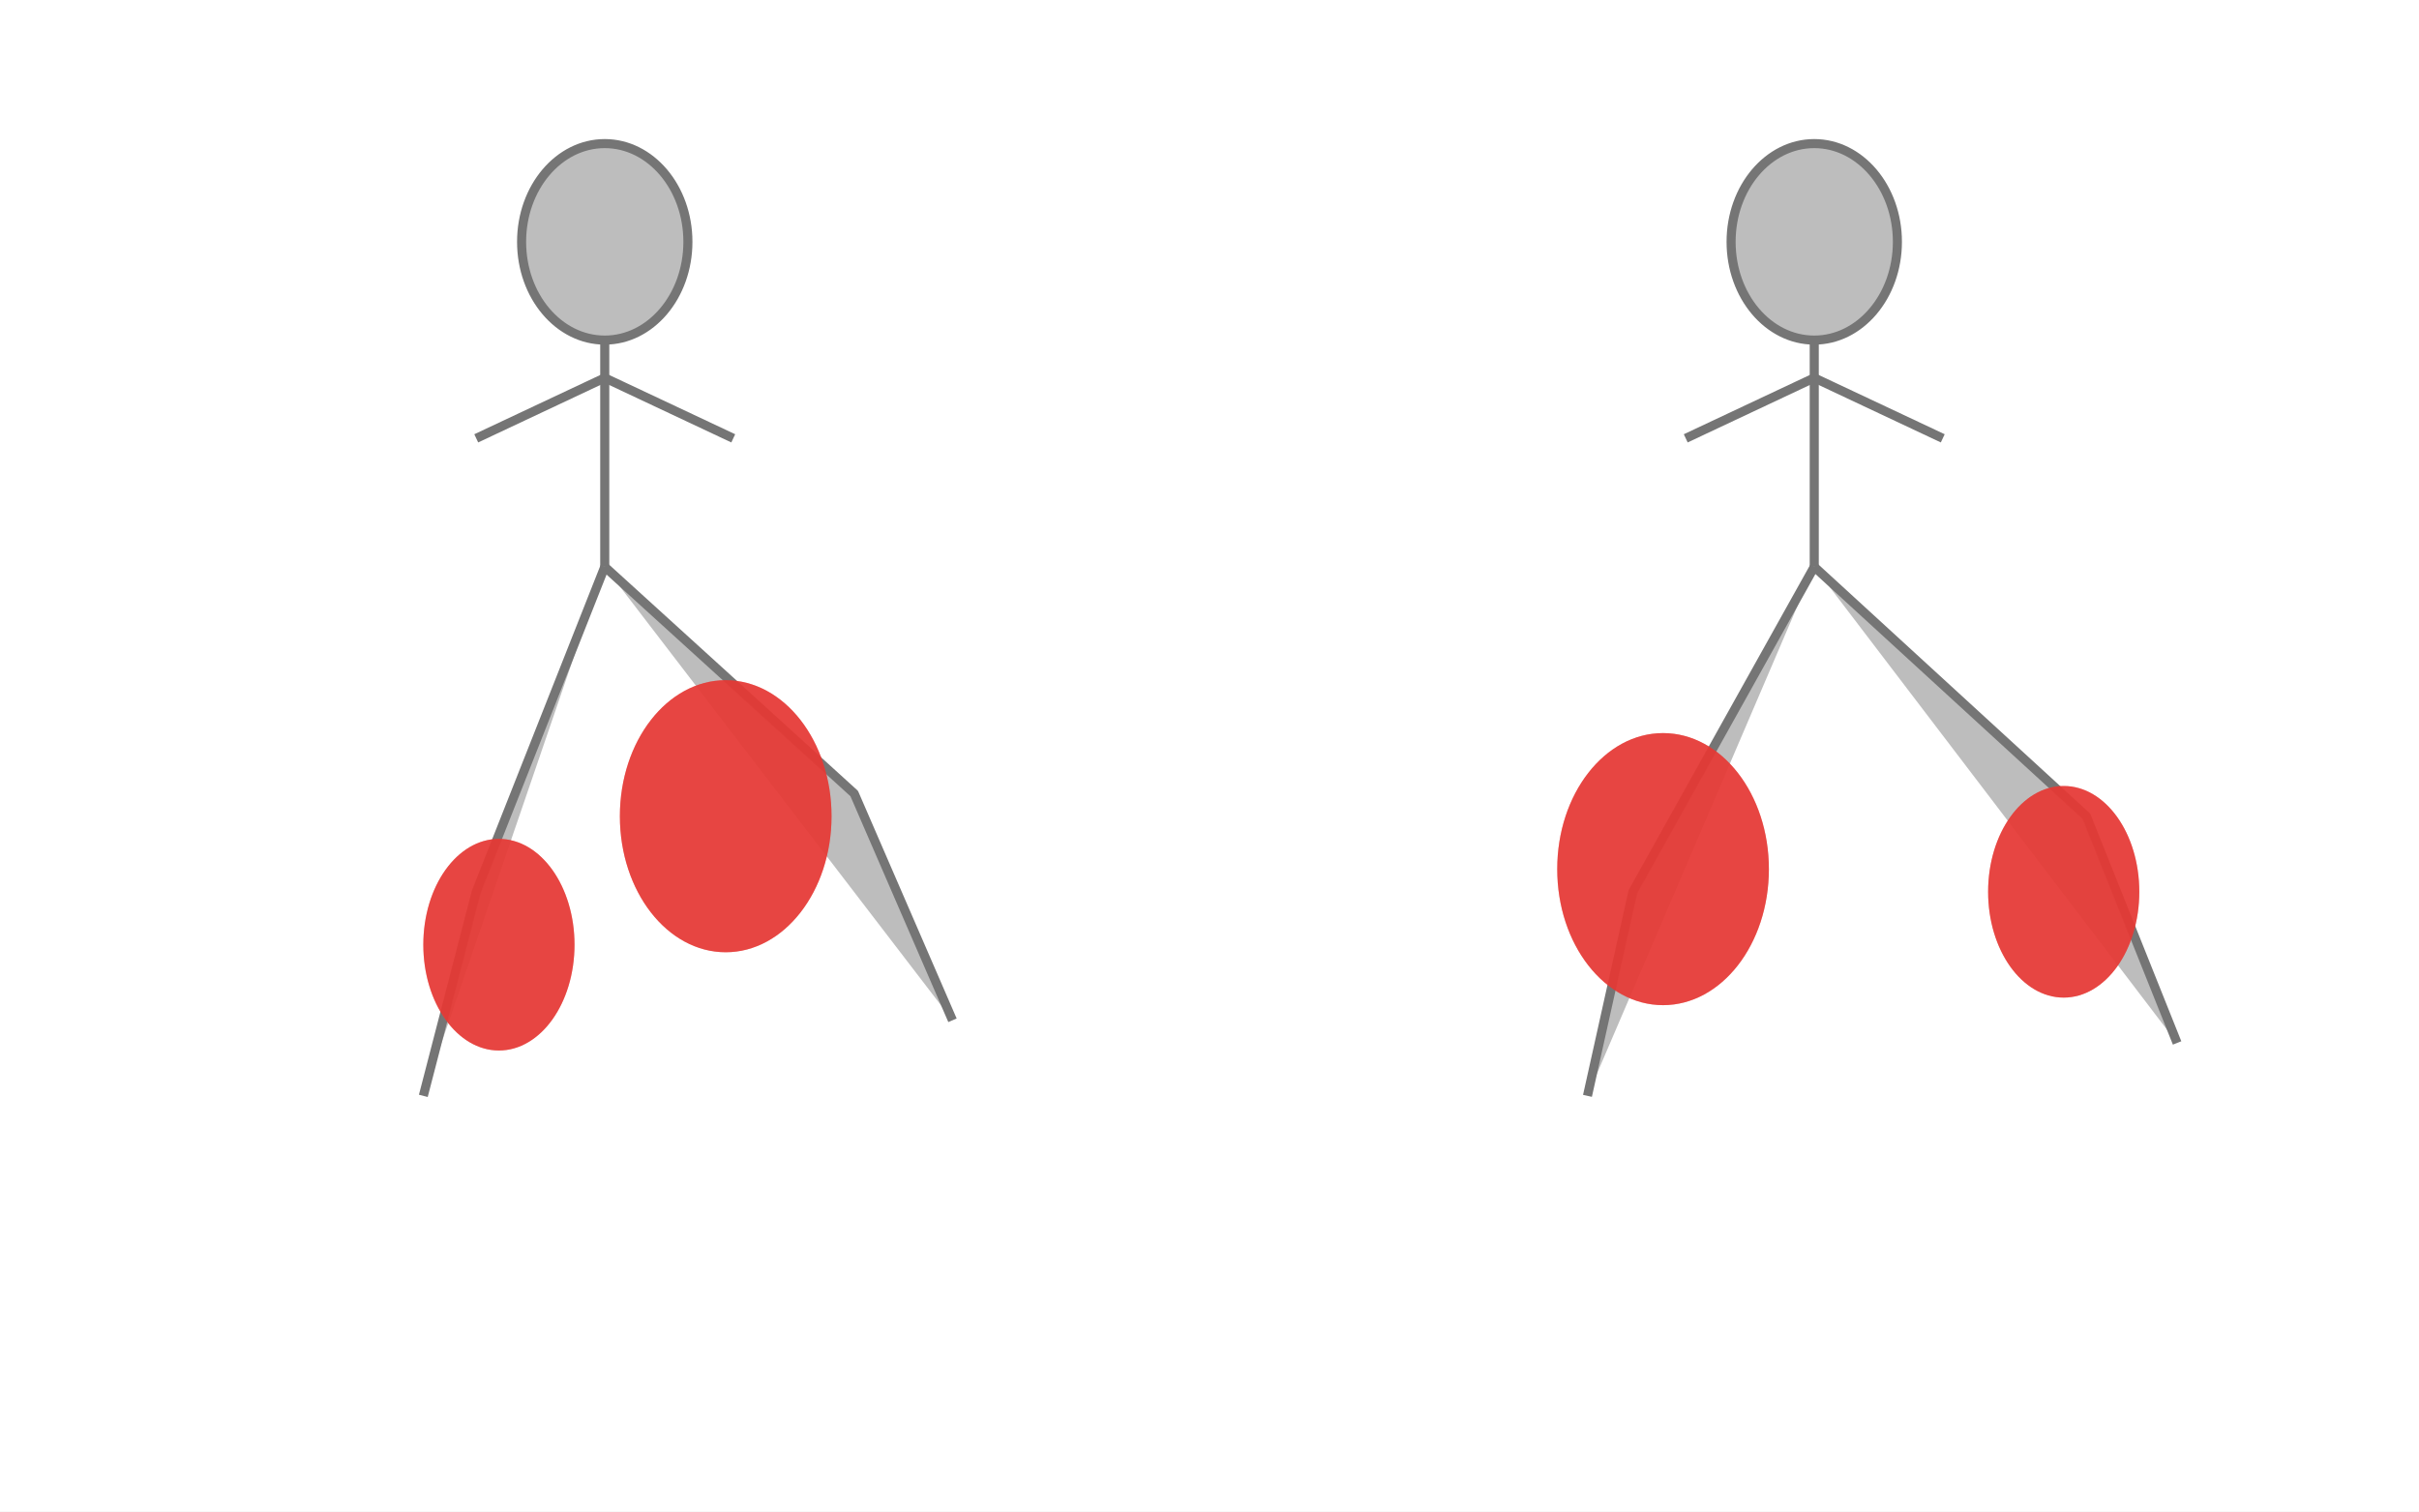
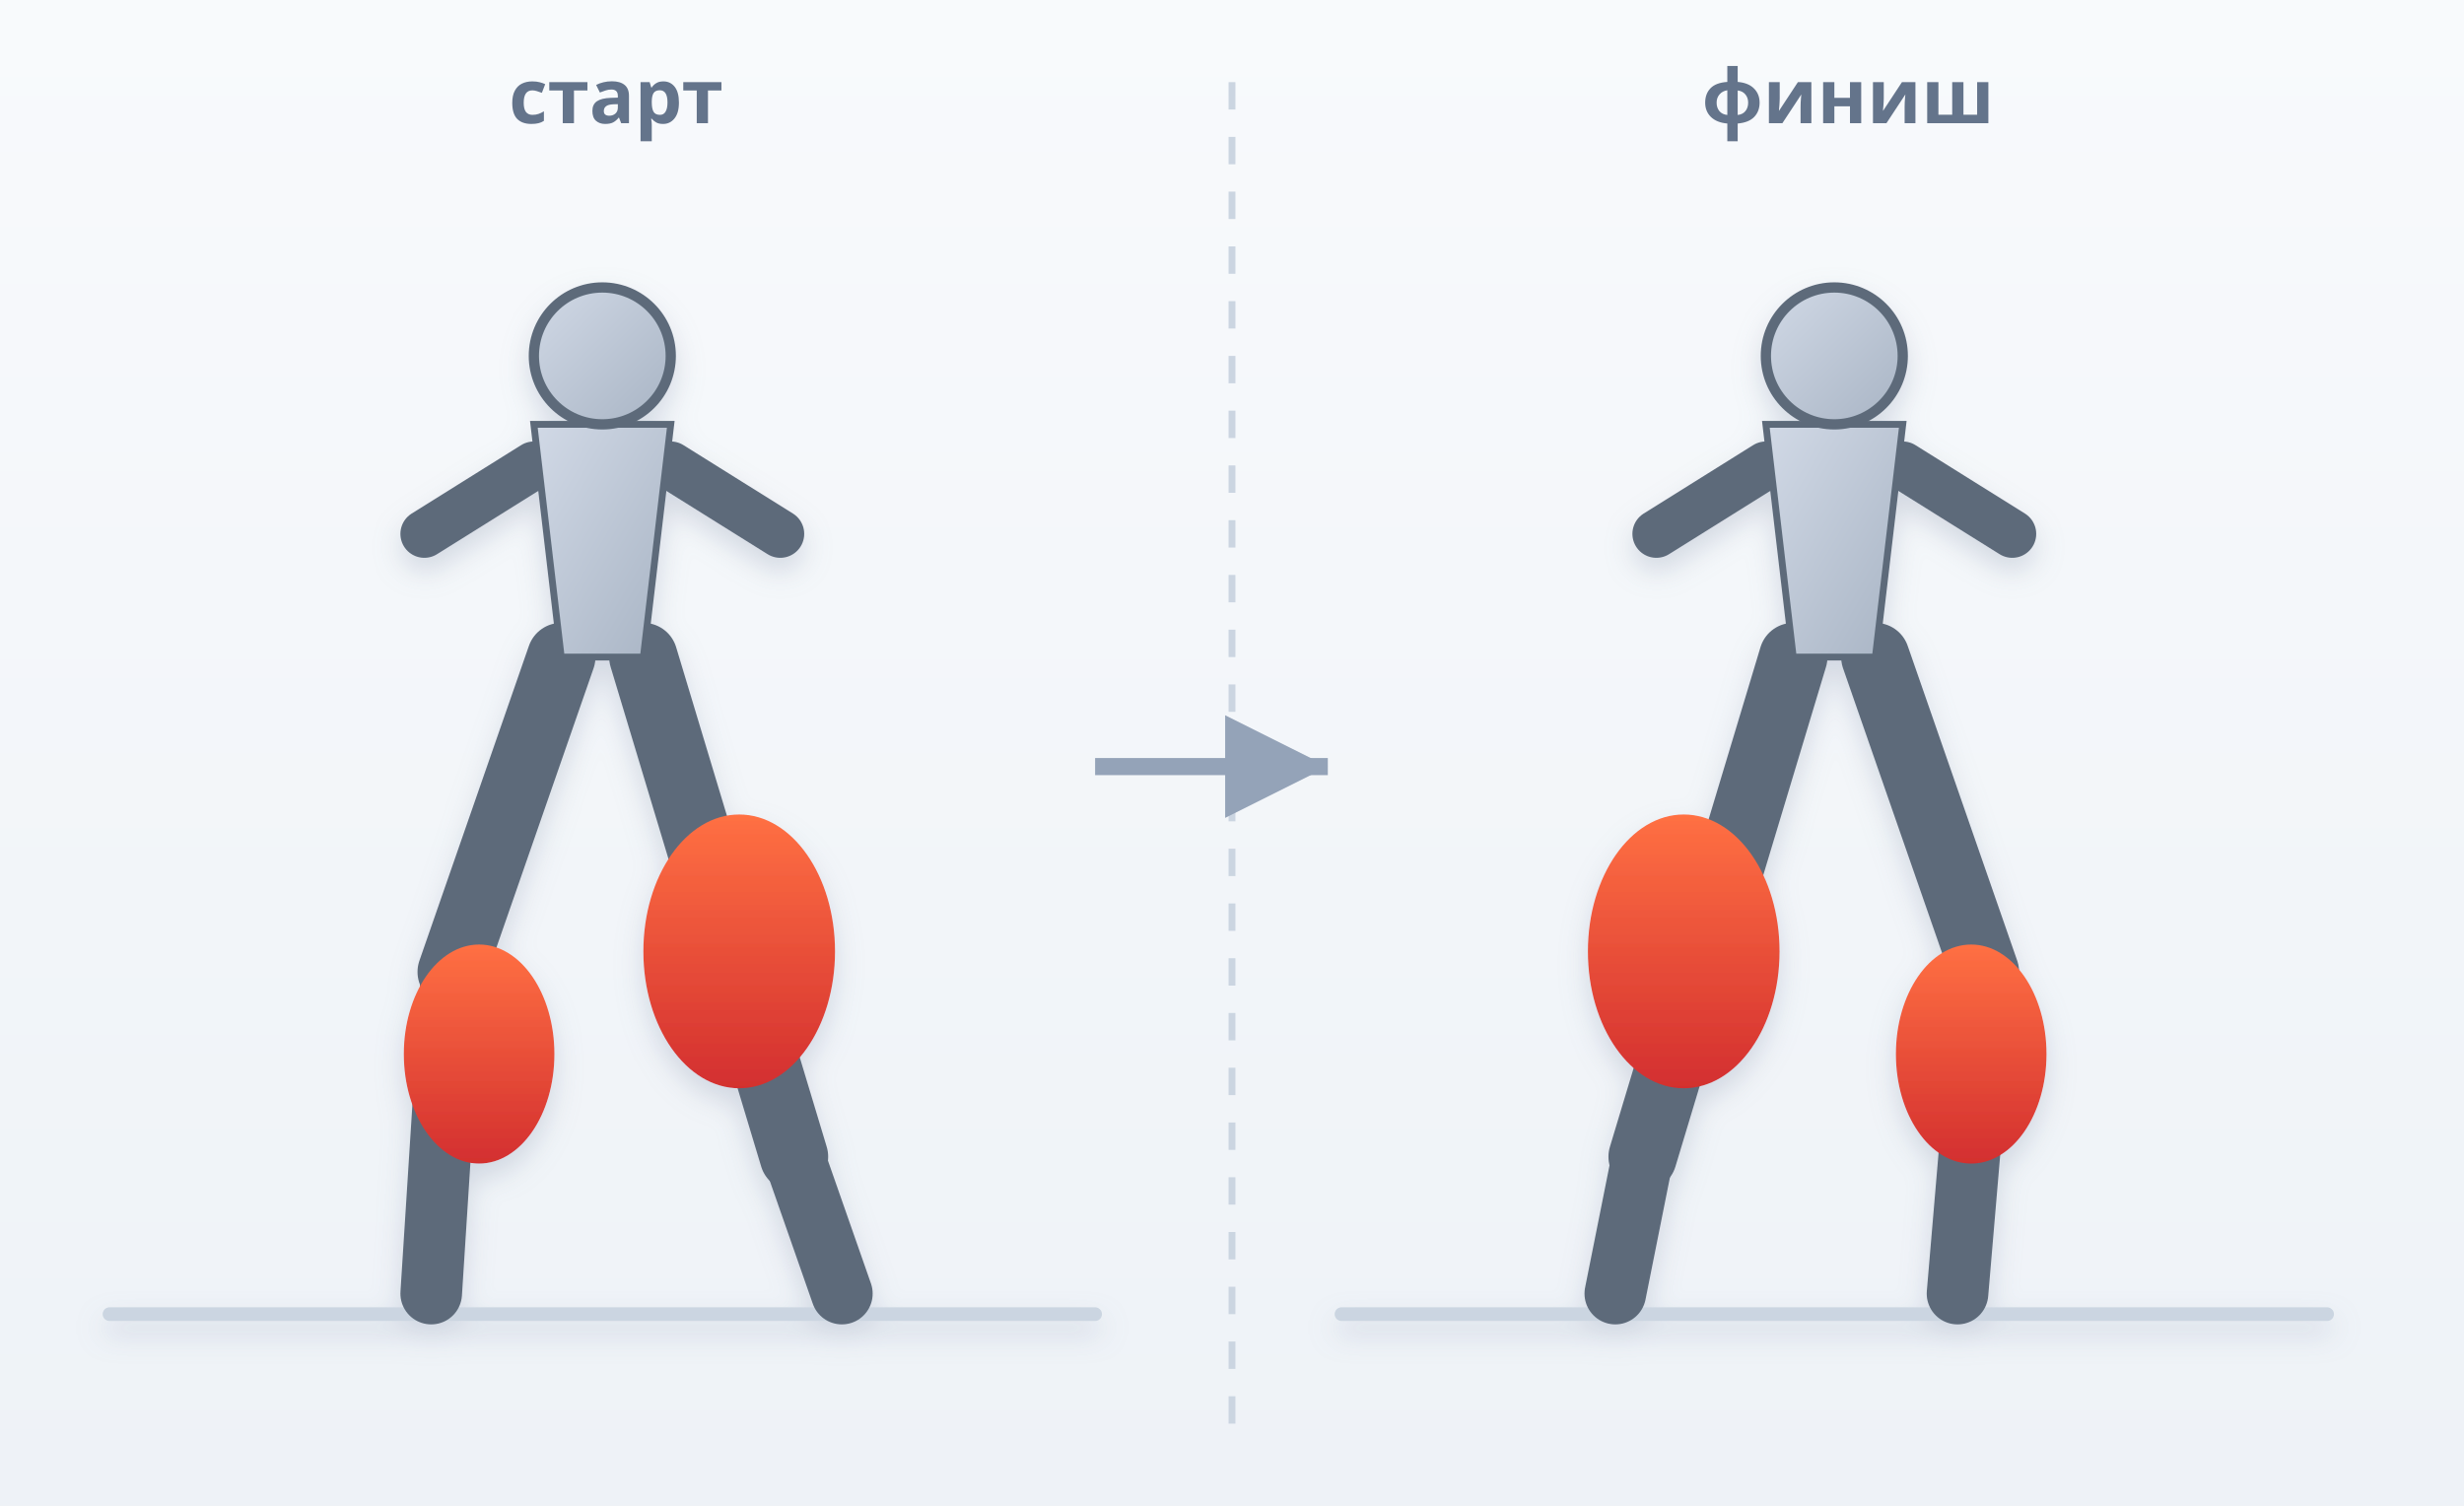
- <svg xmlns="http://www.w3.org/2000/svg" viewBox="0 0 320 200" role="img" aria-label="Lunge">
-   <rect width="320" height="200" fill="#ffffff" />
-   <g transform="translate(8,0)">
-     <g fill="#bdbdbd" stroke="#757575" stroke-width="1.2" stroke-linejoin="round">
-       <ellipse cx="72" cy="32" rx="11" ry="13" />
-       <path d="M72 45 L72 75" />
-       <path d="M72 50 L55 58 M72 50 L89 58" />
-       <path d="M72 75 L55 118 L48 145" />
-       <path d="M72 75 L105 105 L118 135" />
-     </g>
-     <g fill="#e53935" opacity="0.9">
-       <ellipse cx="88" cy="108" rx="14" ry="18" />
-       <ellipse cx="58" cy="125" rx="10" ry="14" />
-     </g>
-     <g fill="rgba(229,57,53,0.35)">
-       <ellipse cx="88" cy="108" rx="14" ry="18" />
-       <ellipse cx="58" cy="125" rx="10" ry="14" />
-     </g>
+ <svg xmlns="http://www.w3.org/2000/svg" viewBox="0 0 360 220" role="img" aria-label="Lunge">
+   <defs>
+     <linearGradient id="bg" x1="0" y1="0" x2="0" y2="1">
+       <stop offset="0%" stop-color="#f8fafc" />
+       <stop offset="100%" stop-color="#eef2f7" />
+     </linearGradient>
+     <linearGradient id="skin" x1="0" y1="0" x2="1" y2="1">
+       <stop offset="0%" stop-color="#d1d9e6" />
+       <stop offset="100%" stop-color="#a8b4c4" />
+     </linearGradient>
+     <linearGradient id="muscle" x1="0" y1="0" x2="0" y2="1">
+       <stop offset="0%" stop-color="#ff7043" />
+       <stop offset="100%" stop-color="#d32f2f" />
+     </linearGradient>
+     <filter id="soft" x="-20%" y="-20%" width="140%" height="140%">
+       <feDropShadow dx="0" dy="2" stdDeviation="2" flood-color="#94a3b8" flood-opacity="0.35" />
+     </filter>
+     <marker id="arrow" markerWidth="8" markerHeight="8" refX="6" refY="3" orient="auto">
+       <path d="M0,0 L6,3 L0,6 Z" fill="#94a3b8" />
+     </marker>
+   </defs>
+   <rect width="360" height="220" fill="url(#bg)" />
+   <line x1="180" y1="12" x2="180" y2="208" stroke="#cbd5e1" stroke-width="1" stroke-dasharray="4 4" />
+   <text x="90" y="18" text-anchor="middle" font-family="system-ui,sans-serif" font-size="11" font-weight="600" fill="#64748b">старт</text>
+   <text x="270" y="18" text-anchor="middle" font-family="system-ui,sans-serif" font-size="11" font-weight="600" fill="#64748b">финиш</text>
+   <path d="M 160 112 L 194 112" stroke="#94a3b8" stroke-width="2.5" marker-end="url(#arrow)" />
+   <g transform="translate(8, 24)" filter="url(#soft)">
+     <line x1="8" y1="168" x2="152" y2="168" stroke="#cbd5e1" stroke-width="2" stroke-linecap="round" />
+     <line x1="70" y1="44" x2="54" y2="54" stroke="#5d6b7a" stroke-width="7" stroke-linecap="round" />
+     <line x1="90" y1="44" x2="106" y2="54" stroke="#5d6b7a" stroke-width="7" stroke-linecap="round" />
+     <line x1="74" y1="72" x2="58" y2="118" stroke="#5d6b7a" stroke-width="10" stroke-linecap="round" />
+     <line x1="86" y1="72" x2="108" y2="145" stroke="#5d6b7a" stroke-width="10" stroke-linecap="round" />
+     <line x1="58" y1="118" x2="55" y2="165" stroke="#5d6b7a" stroke-width="9" stroke-linecap="round" />
+     <line x1="108" y1="145" x2="115" y2="165" stroke="#5d6b7a" stroke-width="9" stroke-linecap="round" />
+     <path d="M70 38 L74 72 L86 72 L90 38 Z" fill="url(#skin)" stroke="#5d6b7a" />
+     <circle cx="80" cy="28" r="10" fill="url(#skin)" stroke="#5d6b7a" stroke-width="1.5" />
+     <ellipse cx="100" cy="115" rx="14" ry="20" fill="url(#muscle)" transform="rotate(0 100 115)" />
+     <ellipse cx="62" cy="130" rx="11" ry="16" fill="url(#muscle)" transform="rotate(0 62 130)" />
  </g>
-   <g transform="translate(168,0)">
-     <g fill="#bdbdbd" stroke="#757575" stroke-width="1.2" stroke-linejoin="round">
-       <ellipse cx="72" cy="32" rx="11" ry="13" />
-       <path d="M72 45 L72 75" />
-       <path d="M72 50 L55 58 M72 50 L89 58" />
-       <path d="M72 75 L48 118 L42 145" />
-       <path d="M72 75 L108 108 L120 138" />
-     </g>
-     <g fill="#e53935" opacity="0.9">
-       <ellipse cx="52" cy="115" rx="14" ry="18" />
-       <ellipse cx="105" cy="118" rx="10" ry="14" />
-     </g>
-     <g fill="rgba(229,57,53,0.35)">
-       <ellipse cx="52" cy="115" rx="14" ry="18" />
-       <ellipse cx="105" cy="118" rx="10" ry="14" />
-     </g>
+   <g transform="translate(188, 24)" filter="url(#soft)">
+     <line x1="8" y1="168" x2="152" y2="168" stroke="#cbd5e1" stroke-width="2" stroke-linecap="round" />
+     <line x1="70" y1="44" x2="54" y2="54" stroke="#5d6b7a" stroke-width="7" stroke-linecap="round" />
+     <line x1="90" y1="44" x2="106" y2="54" stroke="#5d6b7a" stroke-width="7" stroke-linecap="round" />
+     <line x1="74" y1="72" x2="52" y2="145" stroke="#5d6b7a" stroke-width="10" stroke-linecap="round" />
+     <line x1="86" y1="72" x2="102" y2="118" stroke="#5d6b7a" stroke-width="10" stroke-linecap="round" />
+     <line x1="52" y1="145" x2="48" y2="165" stroke="#5d6b7a" stroke-width="9" stroke-linecap="round" />
+     <line x1="102" y1="118" x2="98" y2="165" stroke="#5d6b7a" stroke-width="9" stroke-linecap="round" />
+     <path d="M70 38 L74 72 L86 72 L90 38 Z" fill="url(#skin)" stroke="#5d6b7a" />
+     <circle cx="80" cy="28" r="10" fill="url(#skin)" stroke="#5d6b7a" stroke-width="1.5" />
+     <ellipse cx="58" cy="115" rx="14" ry="20" fill="url(#muscle)" transform="rotate(0 58 115)" />
+     <ellipse cx="100" cy="130" rx="11" ry="16" fill="url(#muscle)" transform="rotate(0 100 130)" />
  </g>
</svg>
